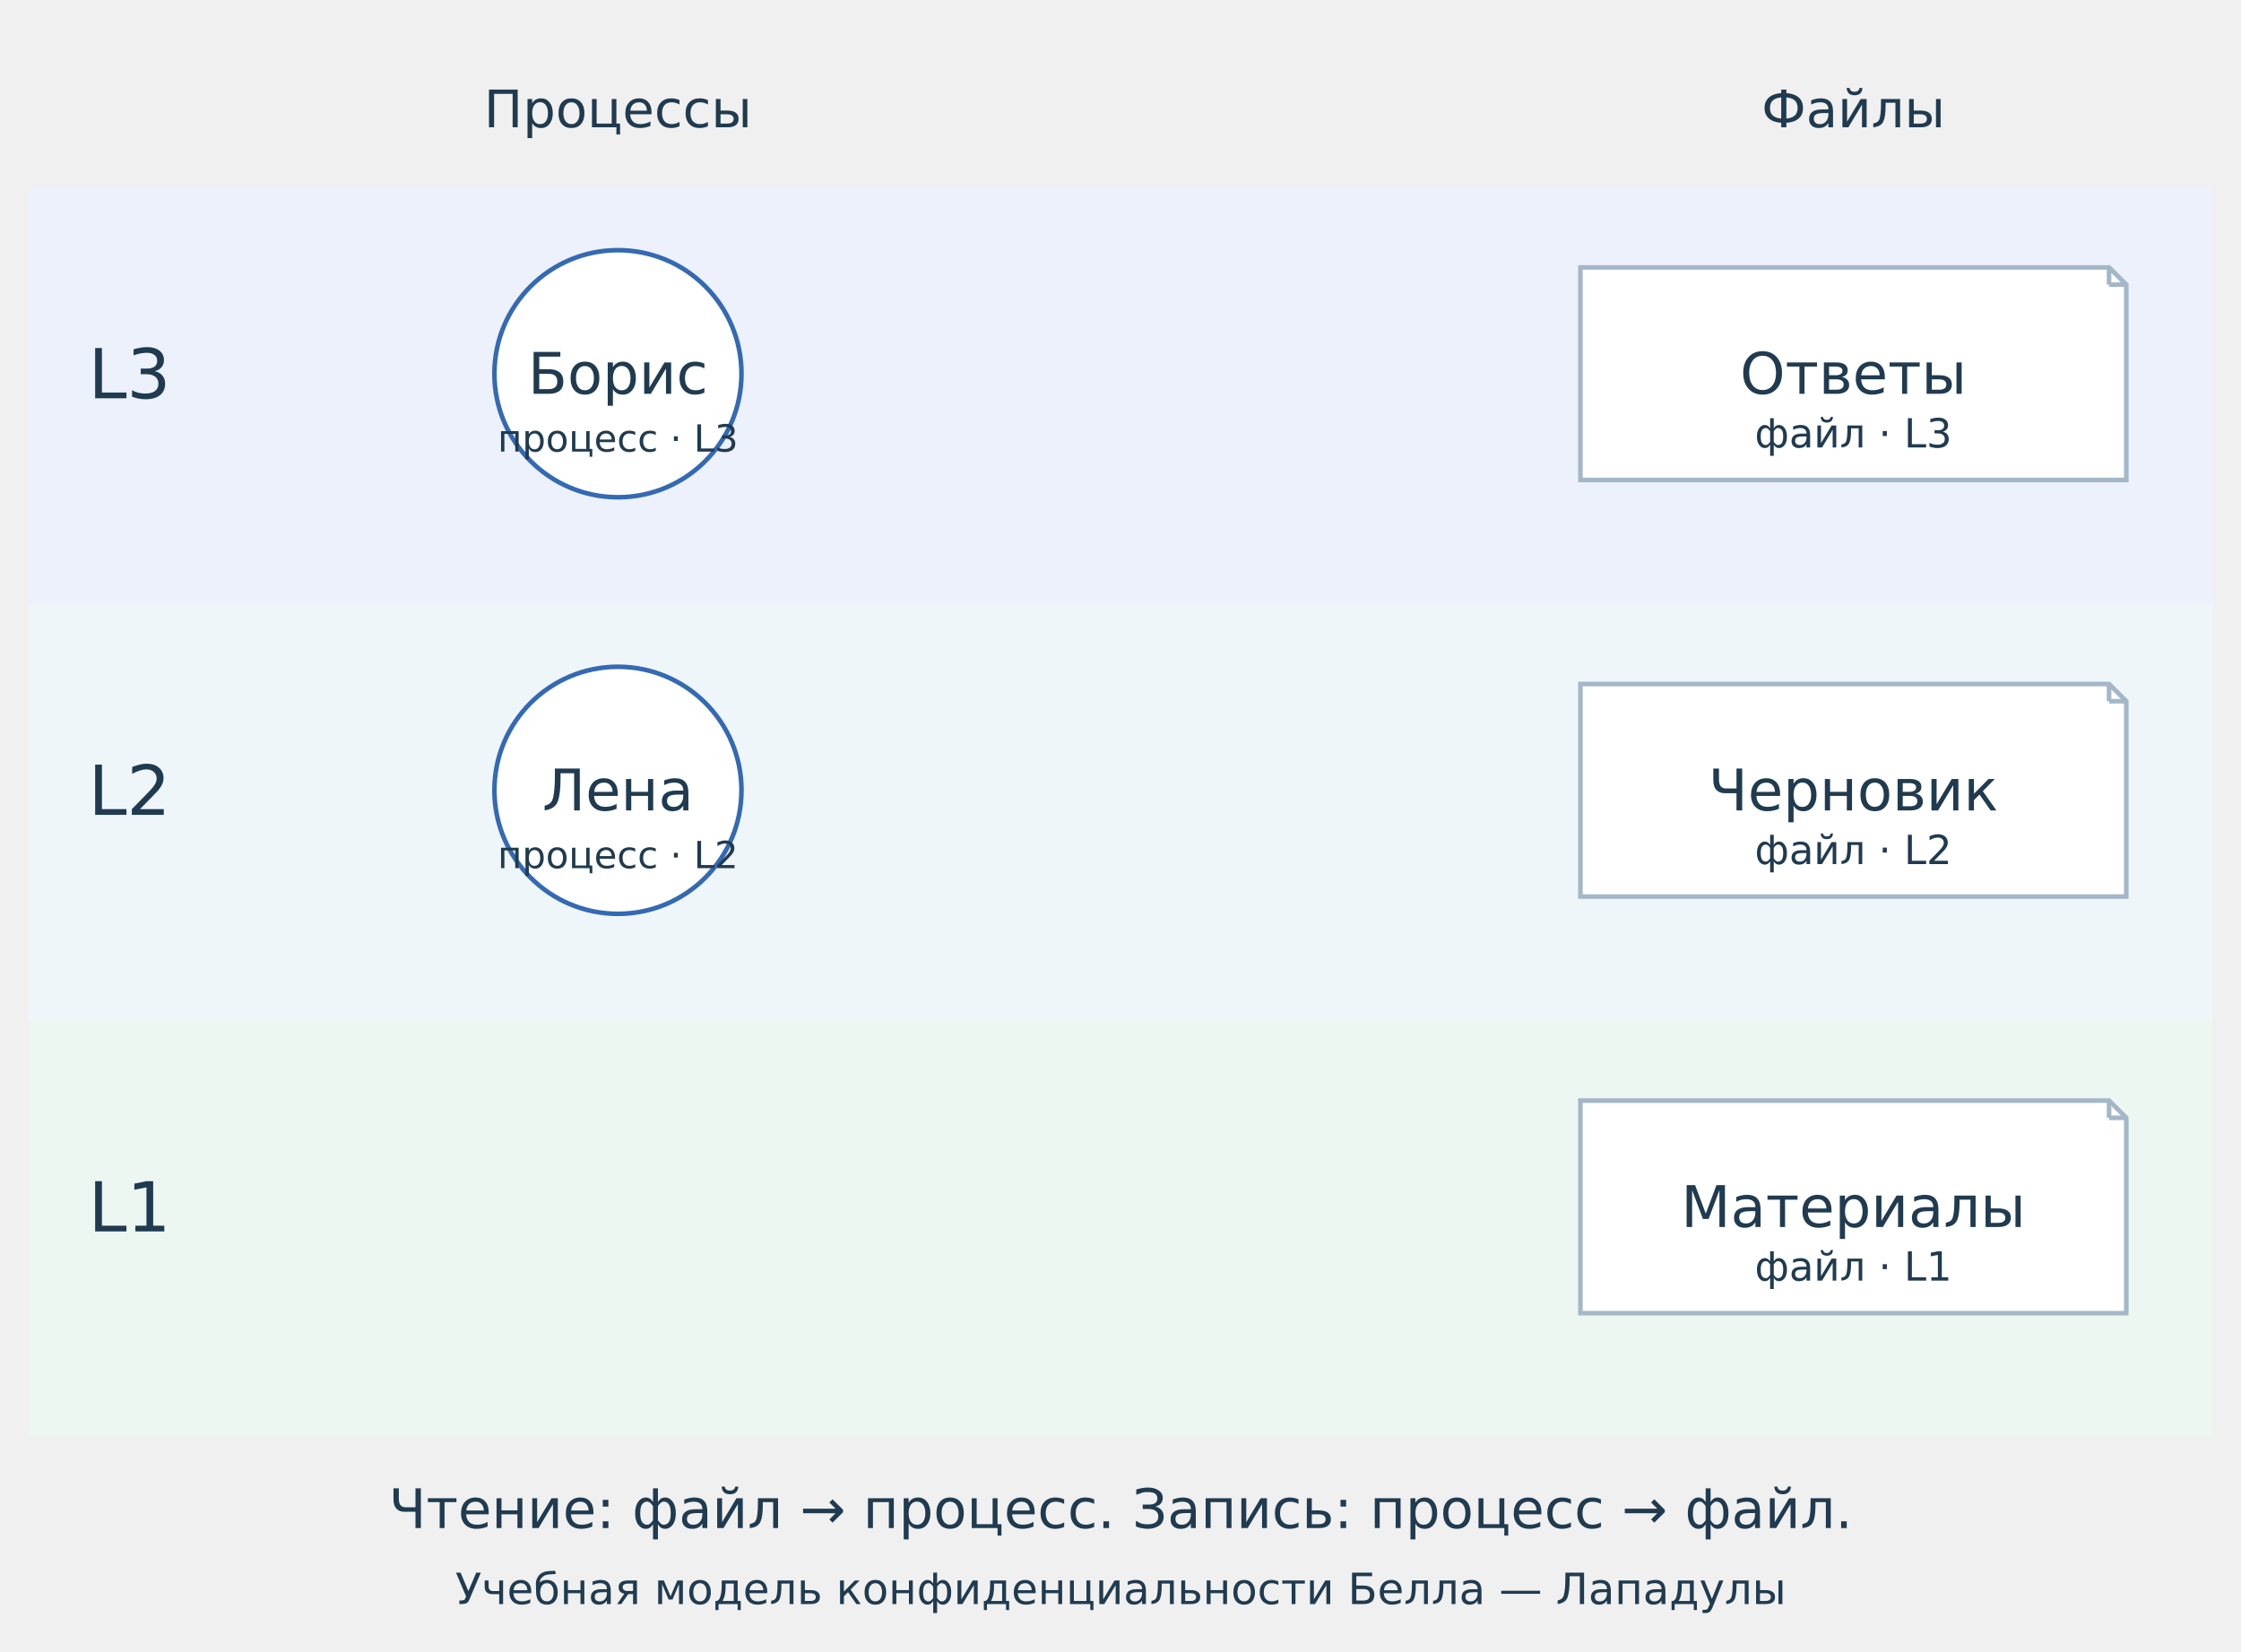
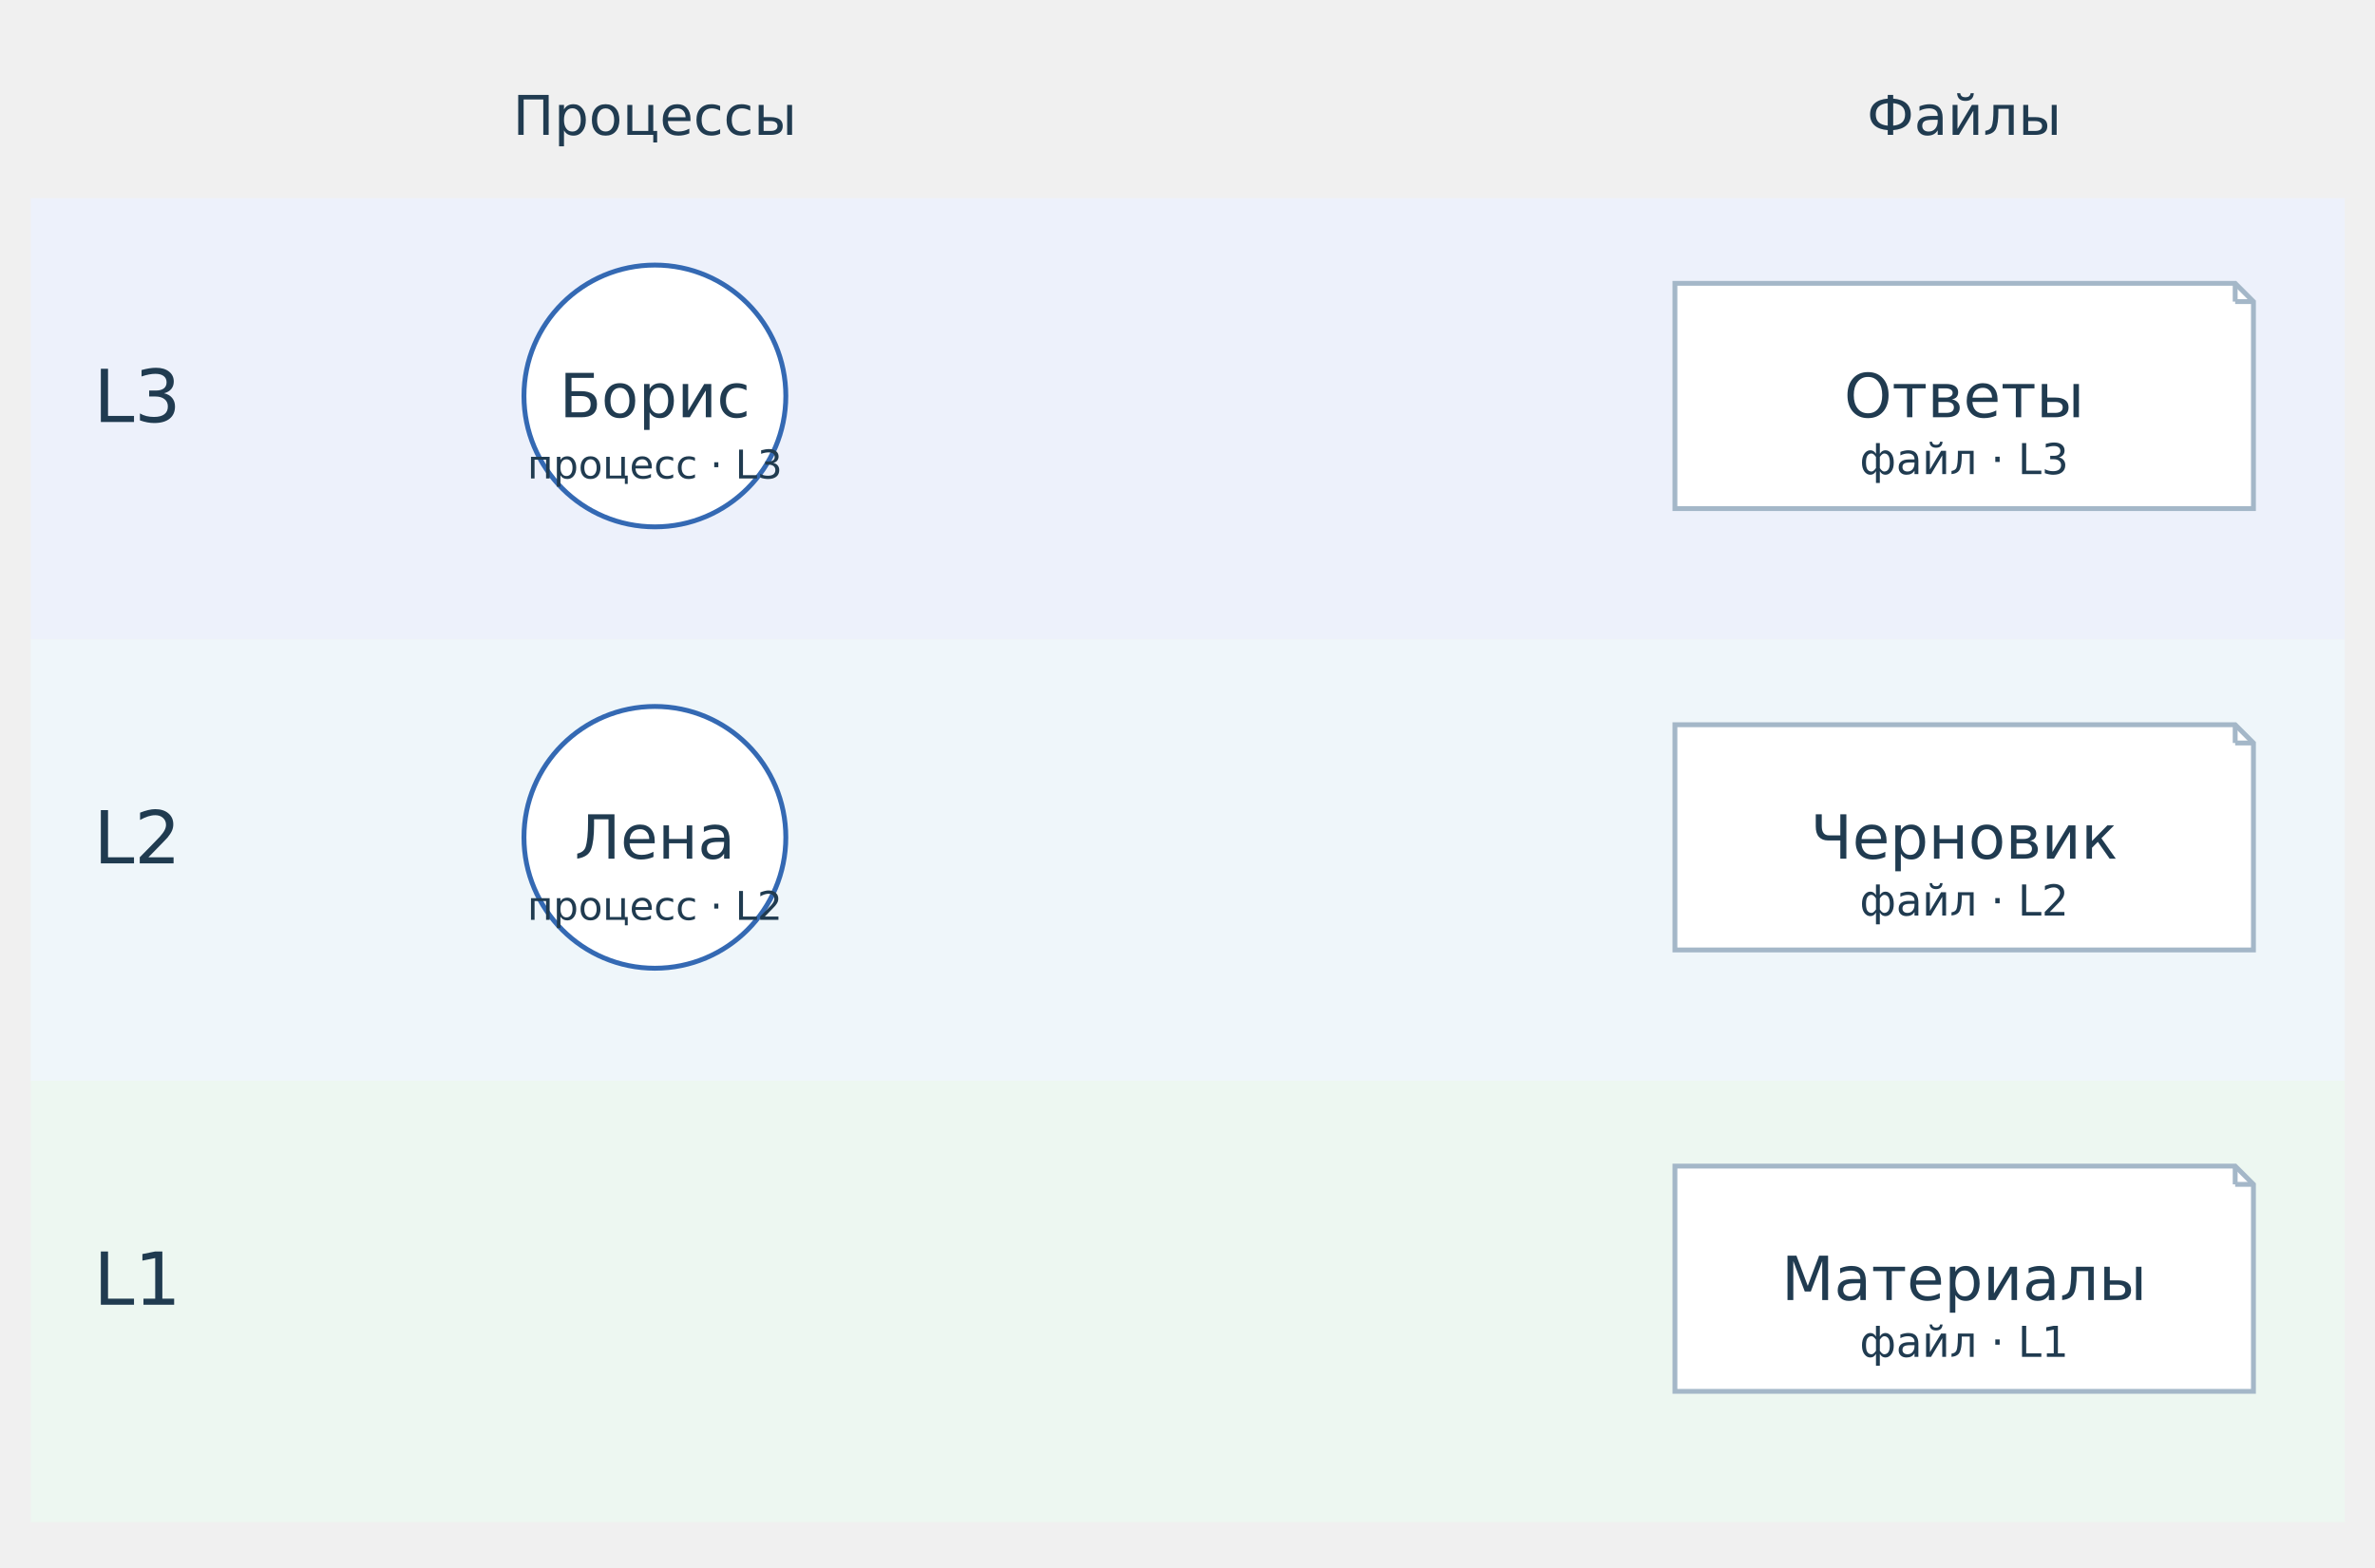
- <svg xmlns="http://www.w3.org/2000/svg" width="780pt" height="575pt" viewBox="0.00 0.00 780.00 575.00">
+ <svg xmlns="http://www.w3.org/2000/svg" width="780pt" height="515pt" viewBox="0.00 0.00 780.00 515.00">
  <g id="graph0" class="graph" transform="scale(1 1) rotate(0) translate(10.08 565.08)">
    <g id="level-3" class="node level-band">
      <polygon fill="#edf1fb" stroke="none" stroke-width="1.6" points="760,-500 0,-500 0,-355 760,-355 760,-500" />
    </g>
    <g id="level-2" class="node level-band">
      <polygon fill="#eff6fa" stroke="none" stroke-width="1.6" points="760,-355 0,-355 0,-210 760,-210 760,-355" />
    </g>
    <g id="level-1" class="node level-band">
      <polygon fill="#edf7f1" stroke="none" stroke-width="1.6" points="760,-210 0,-210 0,-65 760,-65 760,-210" />
    </g>
    <g id="read-lena-handout" class="edge result-flow allowed" style="display:none">
      <path fill="none" stroke="#3469b3" stroke-width="3" d="M525.03,-145.53C509.57,-153.86 314.67,-258.91 267.32,-284.44" />
      <polygon fill="#3469b3" stroke="#3469b3" stroke-width="3" points="266.36,-282.37 261.72,-287.46 268.52,-286.38 266.36,-282.37" />
      <text xml:space="preserve" text-anchor="middle" x="364.67" y="-219.83" font-family="DejaVu Sans" font-size="17.00" fill="#61778b">чтение</text>
    </g>
    <g id="read-lena-draft" class="edge result-flow allowed" style="display:none">
      <path fill="none" stroke="#3469b3" stroke-width="3" d="M525.03,-290C509.76,-290 319.45,-290 269.14,-290" />
      <polygon fill="#3469b3" stroke="#3469b3" stroke-width="3" points="269.16,-287.73 262.66,-290 269.16,-292.28 269.16,-287.73" />
      <text xml:space="preserve" text-anchor="middle" x="365.58" y="-294.85" font-family="DejaVu Sans" font-size="17.00" fill="#61778b">чтение</text>
    </g>
    <g id="read-lena-answers" class="edge result-flow blocked" style="display:none">
      <path fill="none" stroke="#b45332" stroke-width="3" stroke-dasharray="5,2" d="M525.05,-434.49C513.8,-428.43 405.81,-370.21 382.15,-357.46" />
      <polygon fill="#b45332" stroke="#b45332" stroke-width="3" points="378.23,-359.04 381.31,-353.32 382.46,-353.93 379.37,-359.65 378.23,-359.04" />
      <polyline fill="none" stroke="#b45332" stroke-width="3" points="379.2,-355.87 382.06,-357.41" />
      <text xml:space="preserve" text-anchor="middle" x="422.1" y="-400.83" font-family="DejaVu Sans" font-size="17.00" fill="#61778b">чтение</text>
    </g>
    <g id="write-lena-handout" class="edge result-flow blocked" style="display:none">
      <path fill="none" stroke="#b45332" stroke-width="3" stroke-dasharray="5,2" d="M257.95,-289.49C269.2,-283.43 377.19,-225.21 400.85,-212.46" />
      <polygon fill="#b45332" stroke="#b45332" stroke-width="3" points="401.69,-208.32 404.77,-214.04 403.63,-214.65 400.54,-208.93 401.69,-208.32" />
      <polyline fill="none" stroke="#b45332" stroke-width="3" points="403.8,-210.87 400.94,-212.41" />
      <text xml:space="preserve" text-anchor="middle" x="299.02" y="-255.83" font-family="DejaVu Sans" font-size="17.00" fill="#61778b">запись</text>
    </g>
    <g id="write-lena-draft" class="edge result-flow allowed" style="display:none">
      <path fill="none" stroke="#3469b3" stroke-width="3" d="M257.97,-290C273.24,-290 463.55,-290 513.86,-290" />
      <polygon fill="#3469b3" stroke="#3469b3" stroke-width="3" points="513.84,-292.28 520.34,-290 513.84,-287.73 513.84,-292.28" />
      <text xml:space="preserve" text-anchor="middle" x="401.11" y="-273.85" font-family="DejaVu Sans" font-size="17.00" fill="#61778b">запись</text>
    </g>
    <g id="write-lena-answers" class="edge result-flow allowed" style="display:none">
      <path fill="none" stroke="#3469b3" stroke-width="3" d="M257.97,-290.53C273.43,-298.86 468.33,-403.91 515.68,-429.44" />
      <polygon fill="#3469b3" stroke="#3469b3" stroke-width="3" points="514.48,-431.38 521.28,-432.46 516.64,-427.37 514.48,-431.38" />
      <text xml:space="preserve" text-anchor="middle" x="356.45" y="-364.83" font-family="DejaVu Sans" font-size="17.00" fill="#61778b">запись</text>
    </g>
    <g id="level-label-3" class="node">
      <text xml:space="preserve" text-anchor="middle" x="35" y="-426.45" font-family="DejaVu Sans" font-size="24.00" fill="#203b50">L3</text>
    </g>
    <g id="level-label-2" class="node">
      <text xml:space="preserve" text-anchor="middle" x="35" y="-281.45" font-family="DejaVu Sans" font-size="24.00" fill="#203b50">L2</text>
    </g>
    <g id="level-label-1" class="node">
      <text xml:space="preserve" text-anchor="middle" x="35" y="-136.45" font-family="DejaVu Sans" font-size="24.00" fill="#203b50">L1</text>
    </g>
    <g id="heading-process" class="node">
      <text xml:space="preserve" text-anchor="middle" x="205" y="-520.77" font-family="DejaVu Sans" font-size="18.00" fill="#203b50">Процессы</text>
    </g>
    <g id="heading-files" class="node">
      <text xml:space="preserve" text-anchor="middle" x="635" y="-520.77" font-family="DejaVu Sans" font-size="18.00" fill="#203b50">Файлы</text>
    </g>
    <g id="person-lena" class="node">
      <ellipse fill="white" stroke="#3469b3" stroke-width="1.6" cx="205" cy="-290" rx="43" ry="43" />
      <text xml:space="preserve" text-anchor="middle" x="205" y="-283" font-family="DejaVu Sans" font-size="20.00" fill="#203b50">Лена</text>
    </g>
    <g id="person-level-lena" class="node">
      <text xml:space="preserve" text-anchor="middle" x="205" y="-262.9" font-family="DejaVu Sans" font-size="13.00" fill="#203b50">процесс · L2</text>
    </g>
    <g id="person-boris" class="node">
      <ellipse fill="white" stroke="#3469b3" stroke-width="1.6" cx="205" cy="-435" rx="43" ry="43" />
      <text xml:space="preserve" text-anchor="middle" x="205" y="-428" font-family="DejaVu Sans" font-size="20.00" fill="#203b50">Борис</text>
    </g>
    <g id="person-level-boris" class="node">
      <text xml:space="preserve" text-anchor="middle" x="205" y="-407.9" font-family="DejaVu Sans" font-size="13.00" fill="#203b50">процесс · L3</text>
    </g>
    <g id="file-handout" class="node">
      <polygon fill="white" stroke="#a4b7c8" stroke-width="1.6" points="724,-182 540,-182 540,-108 730,-108 730,-176 724,-182" />
      <polyline fill="none" stroke="#a4b7c8" stroke-width="1.6" points="724,-182 724,-176" />
      <polyline fill="none" stroke="#a4b7c8" stroke-width="1.6" points="730,-176 724,-176" />
      <text xml:space="preserve" text-anchor="middle" x="635" y="-138" font-family="DejaVu Sans" font-size="20.00" fill="#203b50">Материалы</text>
    </g>
    <g id="file-level-handout" class="node">
      <text xml:space="preserve" text-anchor="middle" x="635" y="-119.33" font-family="DejaVu Sans" font-size="14.00" fill="#203b50">файл · L1</text>
    </g>
    <g id="file-draft" class="node">
      <polygon fill="white" stroke="#a4b7c8" stroke-width="1.6" points="724,-327 540,-327 540,-253 730,-253 730,-321 724,-327" />
      <polyline fill="none" stroke="#a4b7c8" stroke-width="1.6" points="724,-327 724,-321" />
      <polyline fill="none" stroke="#a4b7c8" stroke-width="1.6" points="730,-321 724,-321" />
      <text xml:space="preserve" text-anchor="middle" x="635" y="-283" font-family="DejaVu Sans" font-size="20.00" fill="#203b50">Черновик</text>
    </g>
    <g id="file-level-draft" class="node">
      <text xml:space="preserve" text-anchor="middle" x="635" y="-264.32" font-family="DejaVu Sans" font-size="14.00" fill="#203b50">файл · L2</text>
    </g>
    <g id="file-answers" class="node">
      <polygon fill="white" stroke="#a4b7c8" stroke-width="1.6" points="724,-472 540,-472 540,-398 730,-398 730,-466 724,-472" />
      <polyline fill="none" stroke="#a4b7c8" stroke-width="1.6" points="724,-472 724,-466" />
      <polyline fill="none" stroke="#a4b7c8" stroke-width="1.6" points="730,-466 724,-466" />
      <text xml:space="preserve" text-anchor="middle" x="635" y="-428" font-family="DejaVu Sans" font-size="20.00" fill="#203b50">Ответы</text>
    </g>
    <g id="file-level-answers" class="node">
      <text xml:space="preserve" text-anchor="middle" x="635" y="-409.32" font-family="DejaVu Sans" font-size="14.00" fill="#203b50">файл · L3</text>
    </g>
-     <g id="mac-note" class="node">
-       <text xml:space="preserve" text-anchor="middle" x="380" y="-33.2" font-family="DejaVu Sans" font-size="19.00" fill="#203b50">Чтение: файл → процесс. Запись: процесс → файл.</text>
-     </g>
-     <g id="mac-scope" class="node">
-       <text xml:space="preserve" text-anchor="middle" x="380" y="-6.75" font-family="DejaVu Sans" font-size="15.00" fill="#203b50">Учебная модель конфиденциальности Белла — Лападулы</text>
-     </g>
  </g>
</svg>
